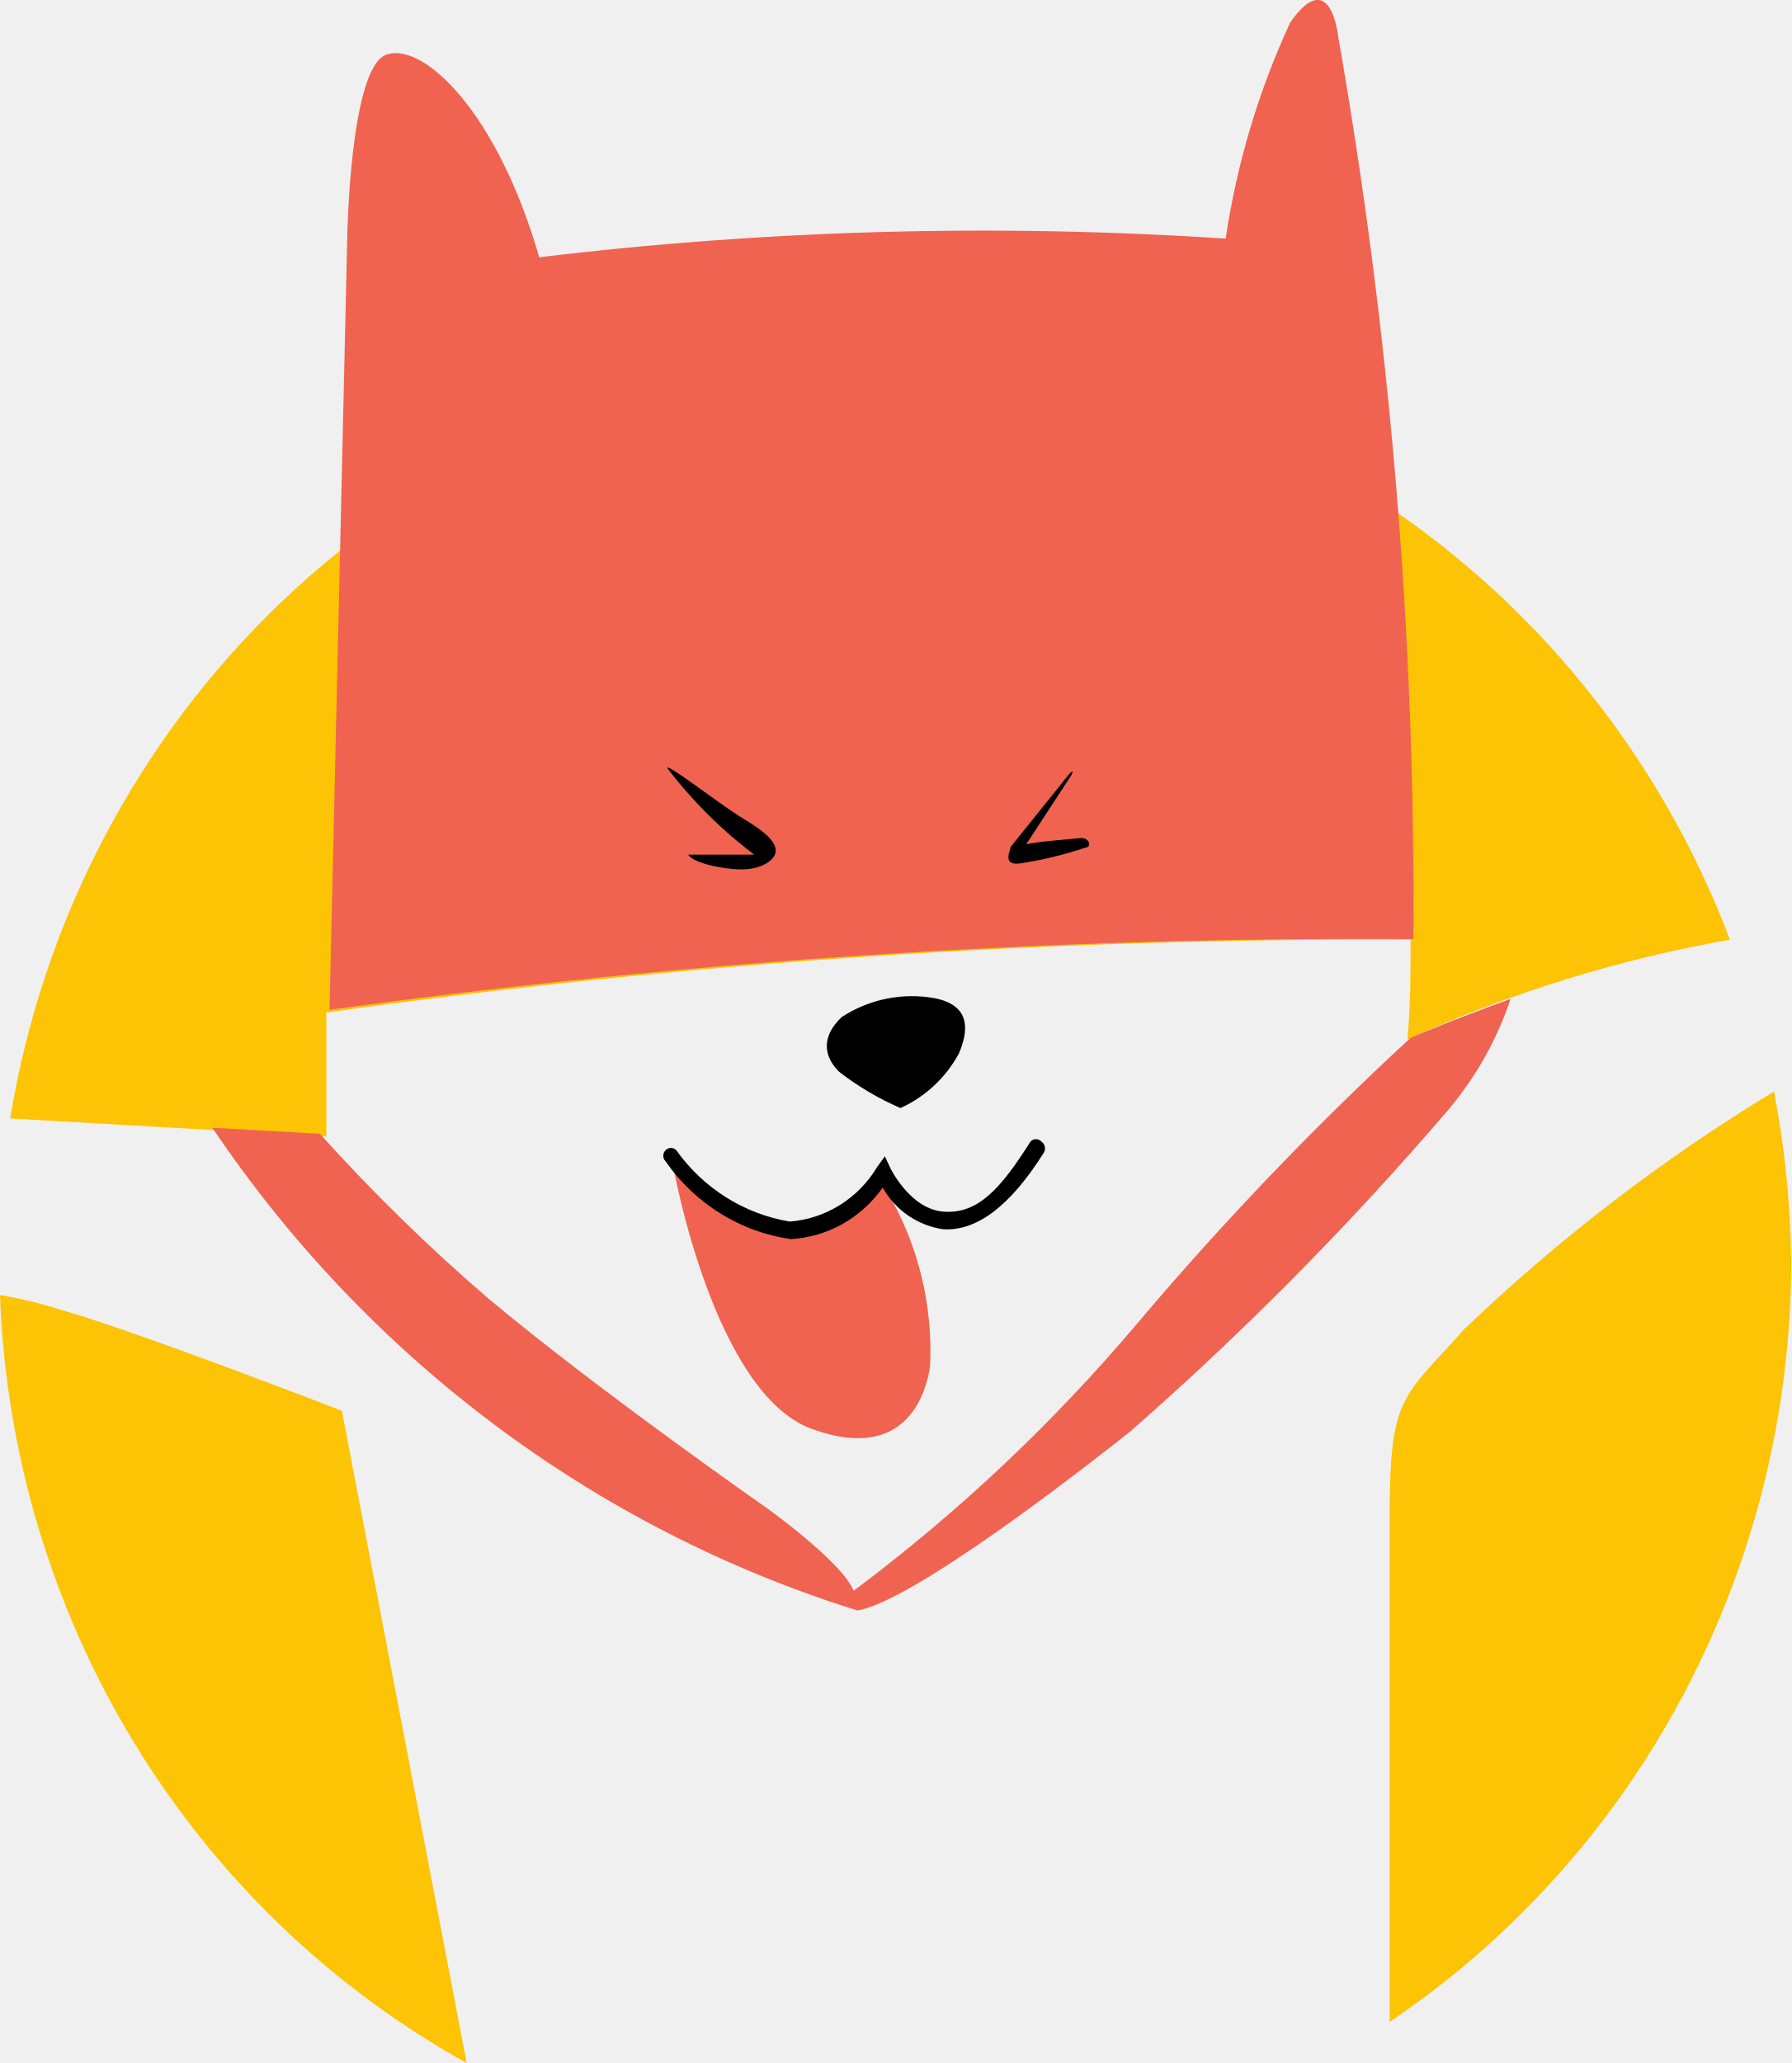
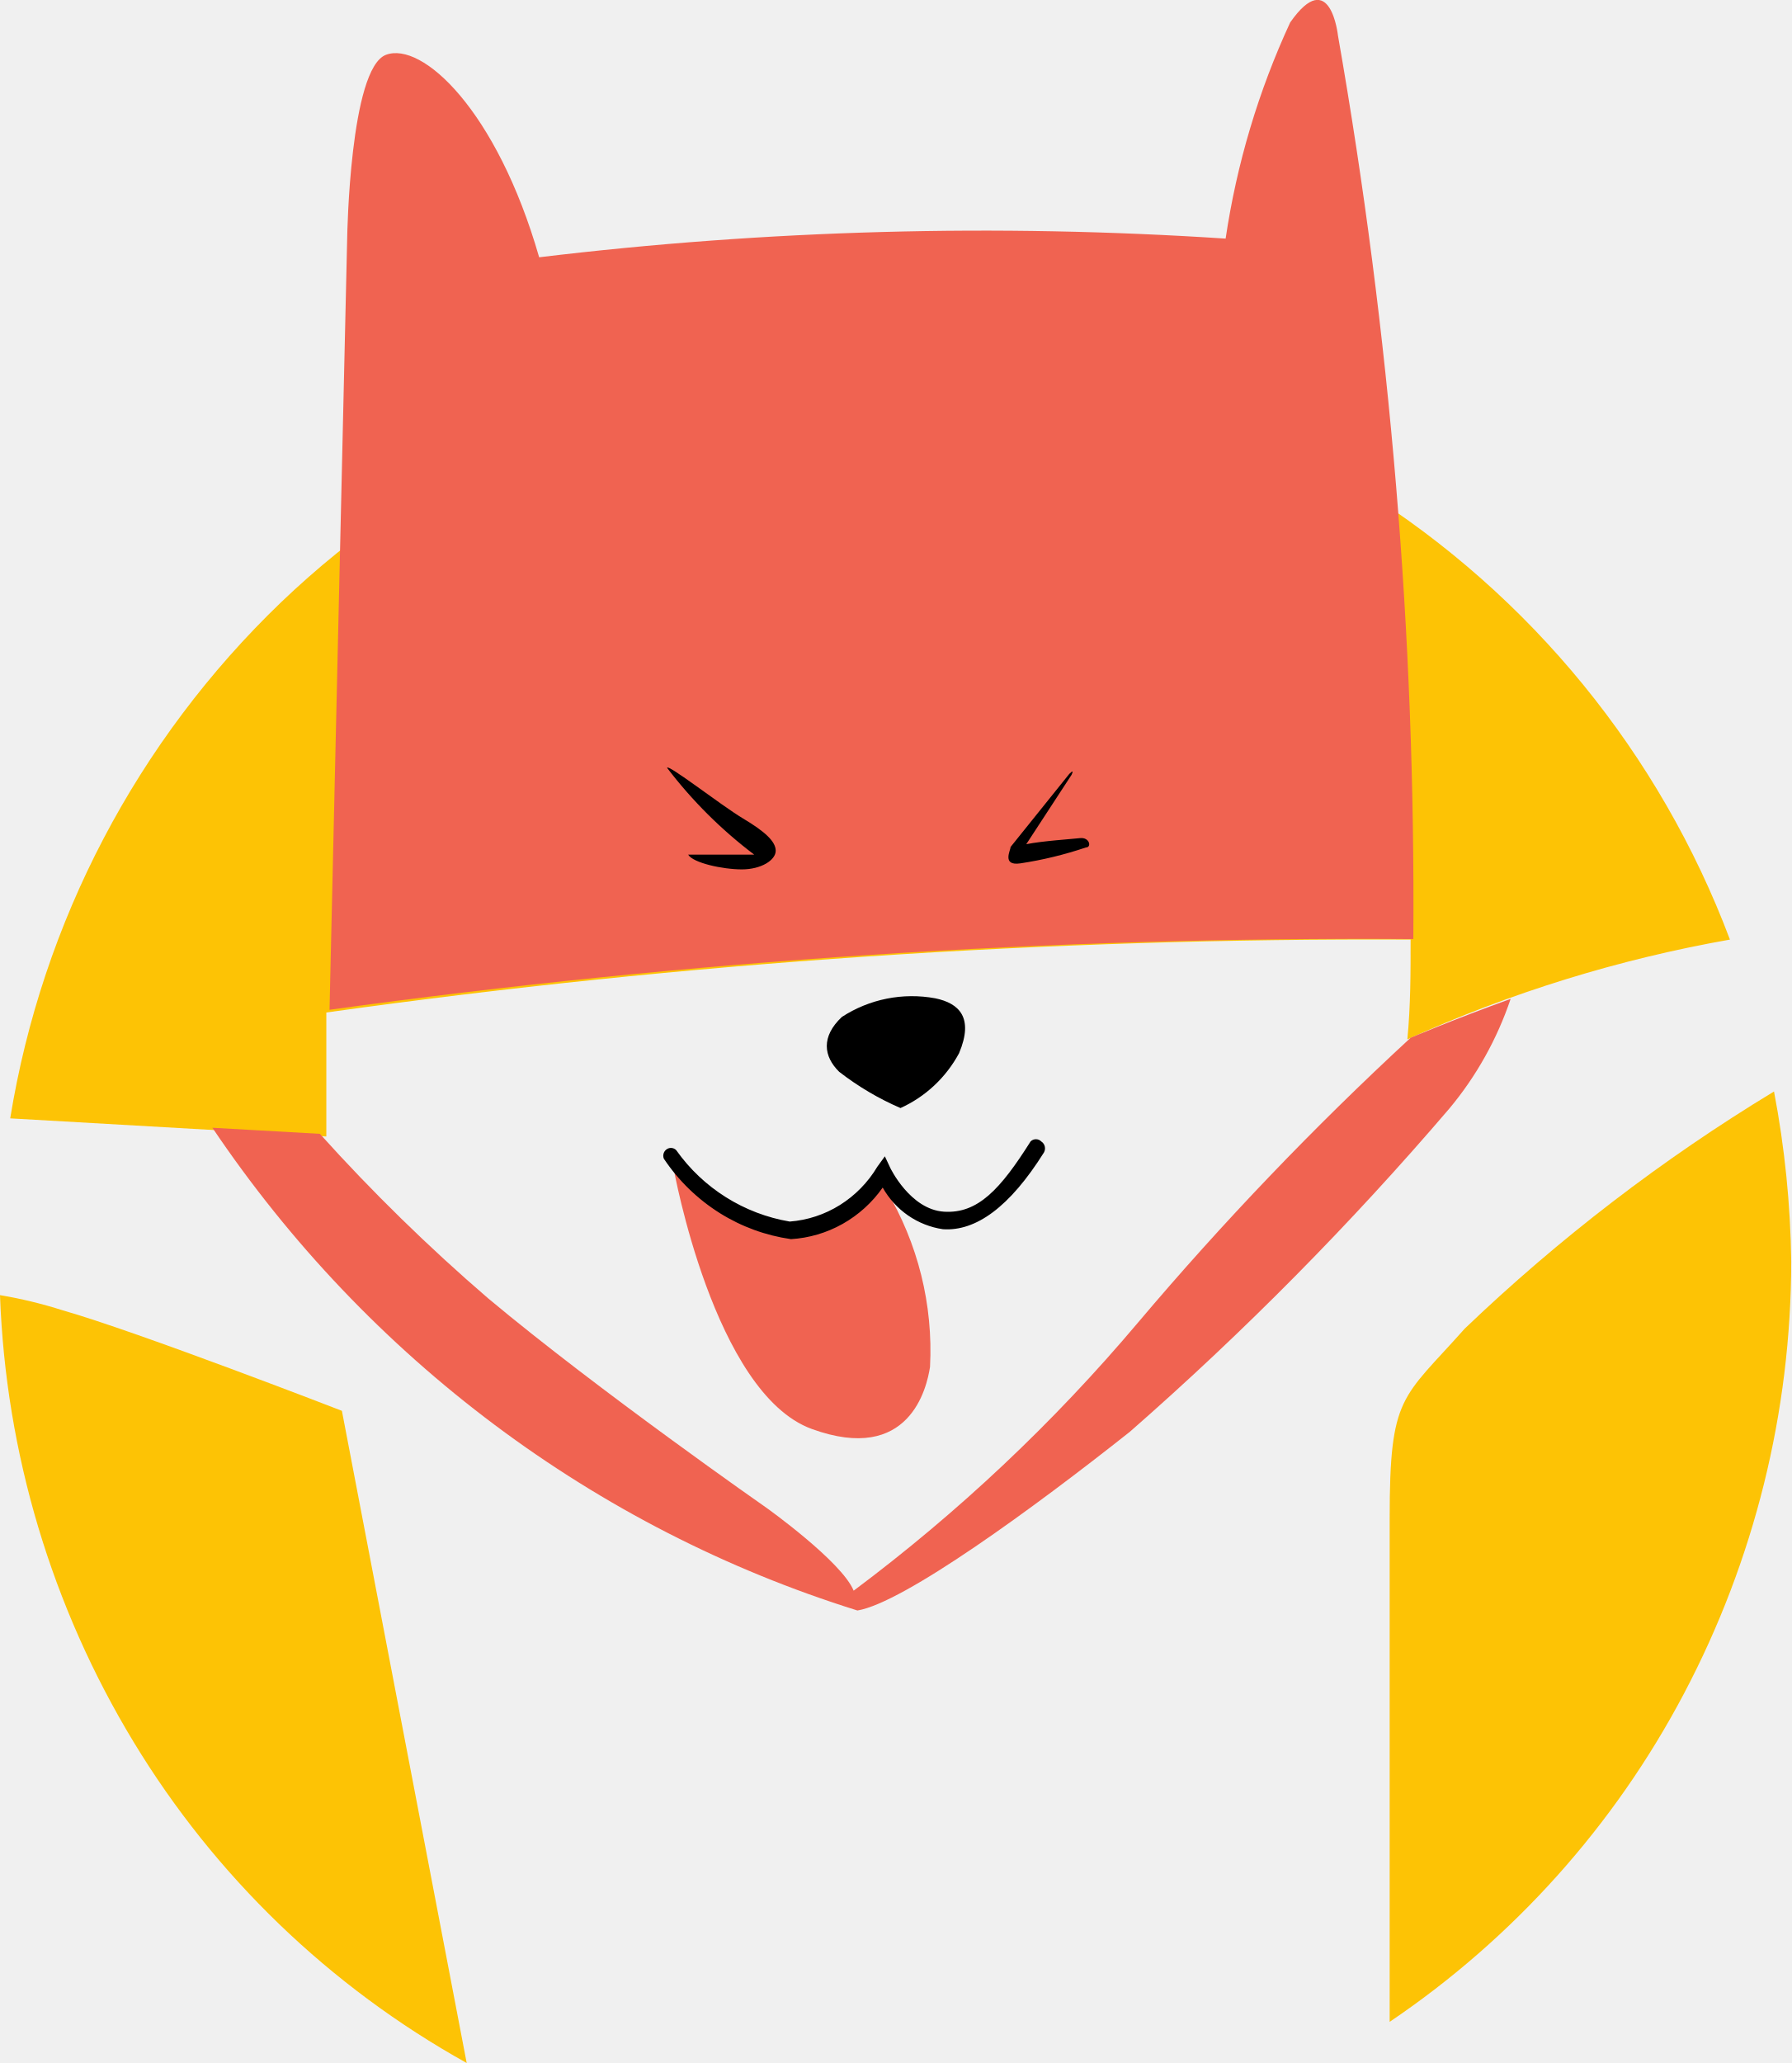
<svg xmlns="http://www.w3.org/2000/svg" width="33" height="38" viewBox="0 0 33 38" fill="none">
-   <g clip-path="url(#clip0_37030_424)">
-     <path d="M6.012 20.935V18.651C12.631 17.724 19.306 17.275 25.988 17.308C25.988 17.914 25.988 18.53 25.929 19.146C27.828 18.287 29.824 17.669 31.871 17.308C30.566 13.864 28.188 10.954 25.104 9.023C22.019 7.093 18.398 6.251 14.798 6.625C11.198 6.999 7.818 8.57 5.178 11.095C2.539 13.62 0.785 16.96 0.188 20.601L6.012 20.935Z" fill="#FDC305" />
-     <path d="M26.978 24.481C25.829 25.774 25.602 25.694 25.602 27.967C25.602 28.887 25.602 32.918 25.602 37.242C27.872 35.712 29.736 33.633 31.027 31.189C32.318 28.746 32.996 26.014 33 23.238C32.987 22.187 32.881 21.139 32.683 20.106C30.631 21.349 28.718 22.816 26.978 24.481Z" fill="#FDC305" />
-     <path d="M6.299 25.987C6.299 25.987 2.545 24.532 1.159 24.138C0.78 24.016 0.392 23.921 0 23.855C0.107 26.771 0.956 29.608 2.463 32.088C3.971 34.568 6.084 36.605 8.597 38L6.299 25.987Z" fill="#FDC305" />
-     <path d="M26.038 17.297C26.078 11.719 25.614 6.148 24.651 0.657C24.651 0.657 24.512 -0.647 23.77 0.414C23.186 1.675 22.786 3.016 22.581 4.395C18.364 4.118 14.13 4.233 9.934 4.739C9.151 2.021 7.775 0.758 7.111 1.01C6.447 1.263 6.398 4.355 6.398 4.355L6.071 18.601C12.688 17.688 19.36 17.252 26.038 17.297Z" fill="#F06351" />
-     <path d="M12.291 14.145C12.291 14.054 13.281 14.832 13.687 15.075C14.093 15.317 14.291 15.499 14.291 15.671C14.291 15.843 14.024 16.014 13.668 16.014C13.311 16.014 12.766 15.893 12.677 15.742H13.608H13.895C13.292 15.286 12.752 14.749 12.291 14.145Z" fill="black" />
-     <path d="M19.699 14.256L18.619 15.6C18.619 15.661 18.451 15.954 18.798 15.903C19.208 15.841 19.612 15.743 20.006 15.61C20.115 15.61 20.075 15.418 19.897 15.438C19.719 15.459 19.214 15.489 18.907 15.55L19.739 14.277C19.739 14.277 19.808 14.145 19.699 14.256Z" fill="black" />
-     <path d="M16.589 20.41C17.048 20.203 17.428 19.848 17.669 19.399C17.946 18.742 17.669 18.48 17.233 18.389C16.637 18.278 16.021 18.4 15.51 18.732C15.123 19.096 15.173 19.46 15.46 19.743C15.808 20.012 16.187 20.236 16.589 20.41Z" fill="black" />
-     <path d="M16.193 21.672C16.082 21.903 15.927 22.109 15.737 22.279C15.455 22.51 15.109 22.645 14.747 22.663C14.226 22.705 13.708 22.55 13.291 22.228C13.095 22.108 12.918 21.958 12.766 21.784C12.667 21.672 12.545 21.582 12.41 21.521C12.41 21.521 13.152 25.663 14.955 26.32C16.758 26.977 17.074 25.562 17.134 25.178C17.193 24.032 16.91 22.894 16.322 21.915C16.302 21.602 16.292 21.804 16.193 21.672Z" fill="#F06351" />
-     <path d="M14.569 22.824C14.108 22.758 13.666 22.597 13.27 22.35C12.873 22.104 12.53 21.777 12.261 21.39C12.248 21.376 12.238 21.361 12.23 21.343C12.223 21.326 12.22 21.307 12.22 21.288C12.22 21.27 12.223 21.251 12.23 21.234C12.238 21.216 12.248 21.201 12.261 21.187C12.274 21.174 12.289 21.163 12.306 21.156C12.323 21.149 12.342 21.145 12.36 21.145C12.379 21.145 12.397 21.149 12.414 21.156C12.431 21.163 12.446 21.174 12.459 21.187C12.959 21.889 13.71 22.361 14.549 22.501C14.877 22.476 15.195 22.371 15.476 22.195C15.757 22.019 15.992 21.778 16.163 21.491L16.302 21.299L16.401 21.511C16.401 21.511 16.767 22.279 17.391 22.319C18.015 22.36 18.431 21.905 18.986 21.026C18.999 21.012 19.014 21.002 19.031 20.994C19.048 20.987 19.067 20.983 19.085 20.983C19.103 20.983 19.122 20.987 19.139 20.994C19.156 21.002 19.171 21.012 19.184 21.026C19.216 21.047 19.239 21.079 19.248 21.117C19.257 21.154 19.252 21.194 19.233 21.228C18.6 22.238 17.976 22.683 17.372 22.642C17.142 22.608 16.923 22.521 16.73 22.389C16.538 22.256 16.378 22.08 16.262 21.875C16.067 22.152 15.814 22.381 15.521 22.546C15.228 22.71 14.903 22.805 14.569 22.824Z" fill="black" />
-     <path d="M25.988 19.116C24.21 20.757 22.533 22.508 20.967 24.36C19.41 26.205 17.653 27.863 15.727 29.301C15.51 28.765 14.123 27.775 14.123 27.775C14.123 27.775 11.023 25.613 8.993 23.915C7.898 22.973 6.862 21.961 5.893 20.884L3.912 20.773C6.774 25.022 10.964 28.157 15.797 29.665C16.649 29.523 19.035 27.785 20.818 26.371C22.917 24.534 24.883 22.545 26.701 20.42C27.199 19.825 27.582 19.139 27.83 18.399C26.741 18.793 25.988 19.116 25.988 19.116Z" fill="#F06351" />
+   <g clip-path="url(#a)">
+     <path d="M6.012 20.935V18.65a139.135 139.135 0 0 1 19.976-1.343c0 .606 0 1.222-.06 1.838 1.9-.86 3.896-1.477 5.943-1.838a16.767 16.767 0 0 0-6.767-8.285 16.248 16.248 0 0 0-10.306-2.398c-3.6.374-6.98 1.945-9.62 4.47a16.948 16.948 0 0 0-4.99 9.506l5.824.334ZM26.978 24.481c-1.149 1.293-1.376 1.213-1.376 3.486v9.275a16.692 16.692 0 0 0 5.425-6.052A17.08 17.08 0 0 0 33 23.237c-.013-1.051-.12-2.1-.317-3.132a32.856 32.856 0 0 0-5.705 4.375ZM6.299 25.987s-3.754-1.455-5.14-1.85A8.33 8.33 0 0 0 0 23.856a17.066 17.066 0 0 0 2.463 8.233A16.633 16.633 0 0 0 8.598 38L6.299 25.987Z" fill="#FDC305" />
+     <path d="M26.038 17.297A92.51 92.51 0 0 0 24.65.657s-.139-1.304-.881-.243a14.583 14.583 0 0 0-1.189 3.981 68.295 68.295 0 0 0-12.647.344C9.15 2.02 7.774.758 7.11 1.01c-.664.253-.713 3.345-.713 3.345L6.071 18.6a139.094 139.094 0 0 1 19.967-1.303Z" fill="#F06351" />
+     <path d="M12.29 14.145c0-.09.991.687 1.397.93.406.242.604.424.604.596s-.267.343-.623.343c-.357 0-.902-.12-.99-.272h1.217a8.34 8.34 0 0 1-1.604-1.597ZM19.699 14.256l-1.08 1.344c0 .06-.168.354.179.303.41-.062.814-.16 1.208-.293.109 0 .07-.192-.109-.172-.178.02-.683.051-.99.112l.832-1.274s.069-.13-.04-.02ZM16.59 20.41c.458-.207.838-.562 1.079-1.01.277-.658 0-.92-.436-1.011a2.367 2.367 0 0 0-1.723.343c-.387.364-.337.728-.05 1.01.348.27.727.494 1.13.668Z" fill="#000" />
+     <path d="M16.193 21.672c-.111.231-.266.437-.456.607a1.693 1.693 0 0 1-.99.384 2.1 2.1 0 0 1-1.456-.435 2.289 2.289 0 0 1-.525-.444 1.059 1.059 0 0 0-.356-.263s.742 4.142 2.545 4.8c1.803.656 2.12-.759 2.179-1.143a5.758 5.758 0 0 0-.812-3.263c-.02-.313-.03-.111-.129-.243Z" fill="#F06351" />
+     <path d="M14.569 22.824a3.364 3.364 0 0 1-1.3-.474 3.437 3.437 0 0 1-1.039-1.007.145.145 0 0 1 .076-.187.136.136 0 0 1 .153.031 3.22 3.22 0 0 0 2.09 1.314c.328-.025.646-.13.927-.306.28-.176.516-.417.687-.704l.139-.192.099.212s.366.768.99.808c.624.04 1.04-.414 1.595-1.293a.138.138 0 0 1 .198 0c.032.02.055.053.064.09a.154.154 0 0 1-.015.112c-.633 1.01-1.257 1.455-1.861 1.414a1.518 1.518 0 0 1-.642-.253 1.555 1.555 0 0 1-.468-.514 2.255 2.255 0 0 1-.74.67c-.294.165-.62.26-.953.28Z" fill="#000" />
+     <path d="M25.988 19.116a58.7 58.7 0 0 0-5.021 5.244 31.579 31.579 0 0 1-5.24 4.94c-.217-.535-1.604-1.525-1.604-1.525s-3.1-2.162-5.13-3.86a34.1 34.1 0 0 1-3.1-3.03l-1.98-.112c2.861 4.25 7.05 7.384 11.884 8.892.852-.142 3.238-1.88 5.021-3.294a58.146 58.146 0 0 0 5.883-5.951c.498-.596.88-1.281 1.13-2.021-1.09.394-1.843.717-1.843.717Z" fill="#F06351" />
  </g>
  <defs>
-     <clipPath id="clip0_37030_424">
-       <rect width="33" height="38" fill="white" />
+     <clipPath id="a">
+       <path fill="#fff" d="M0 0h33v38H0z" />
    </clipPath>
  </defs>
</svg>
